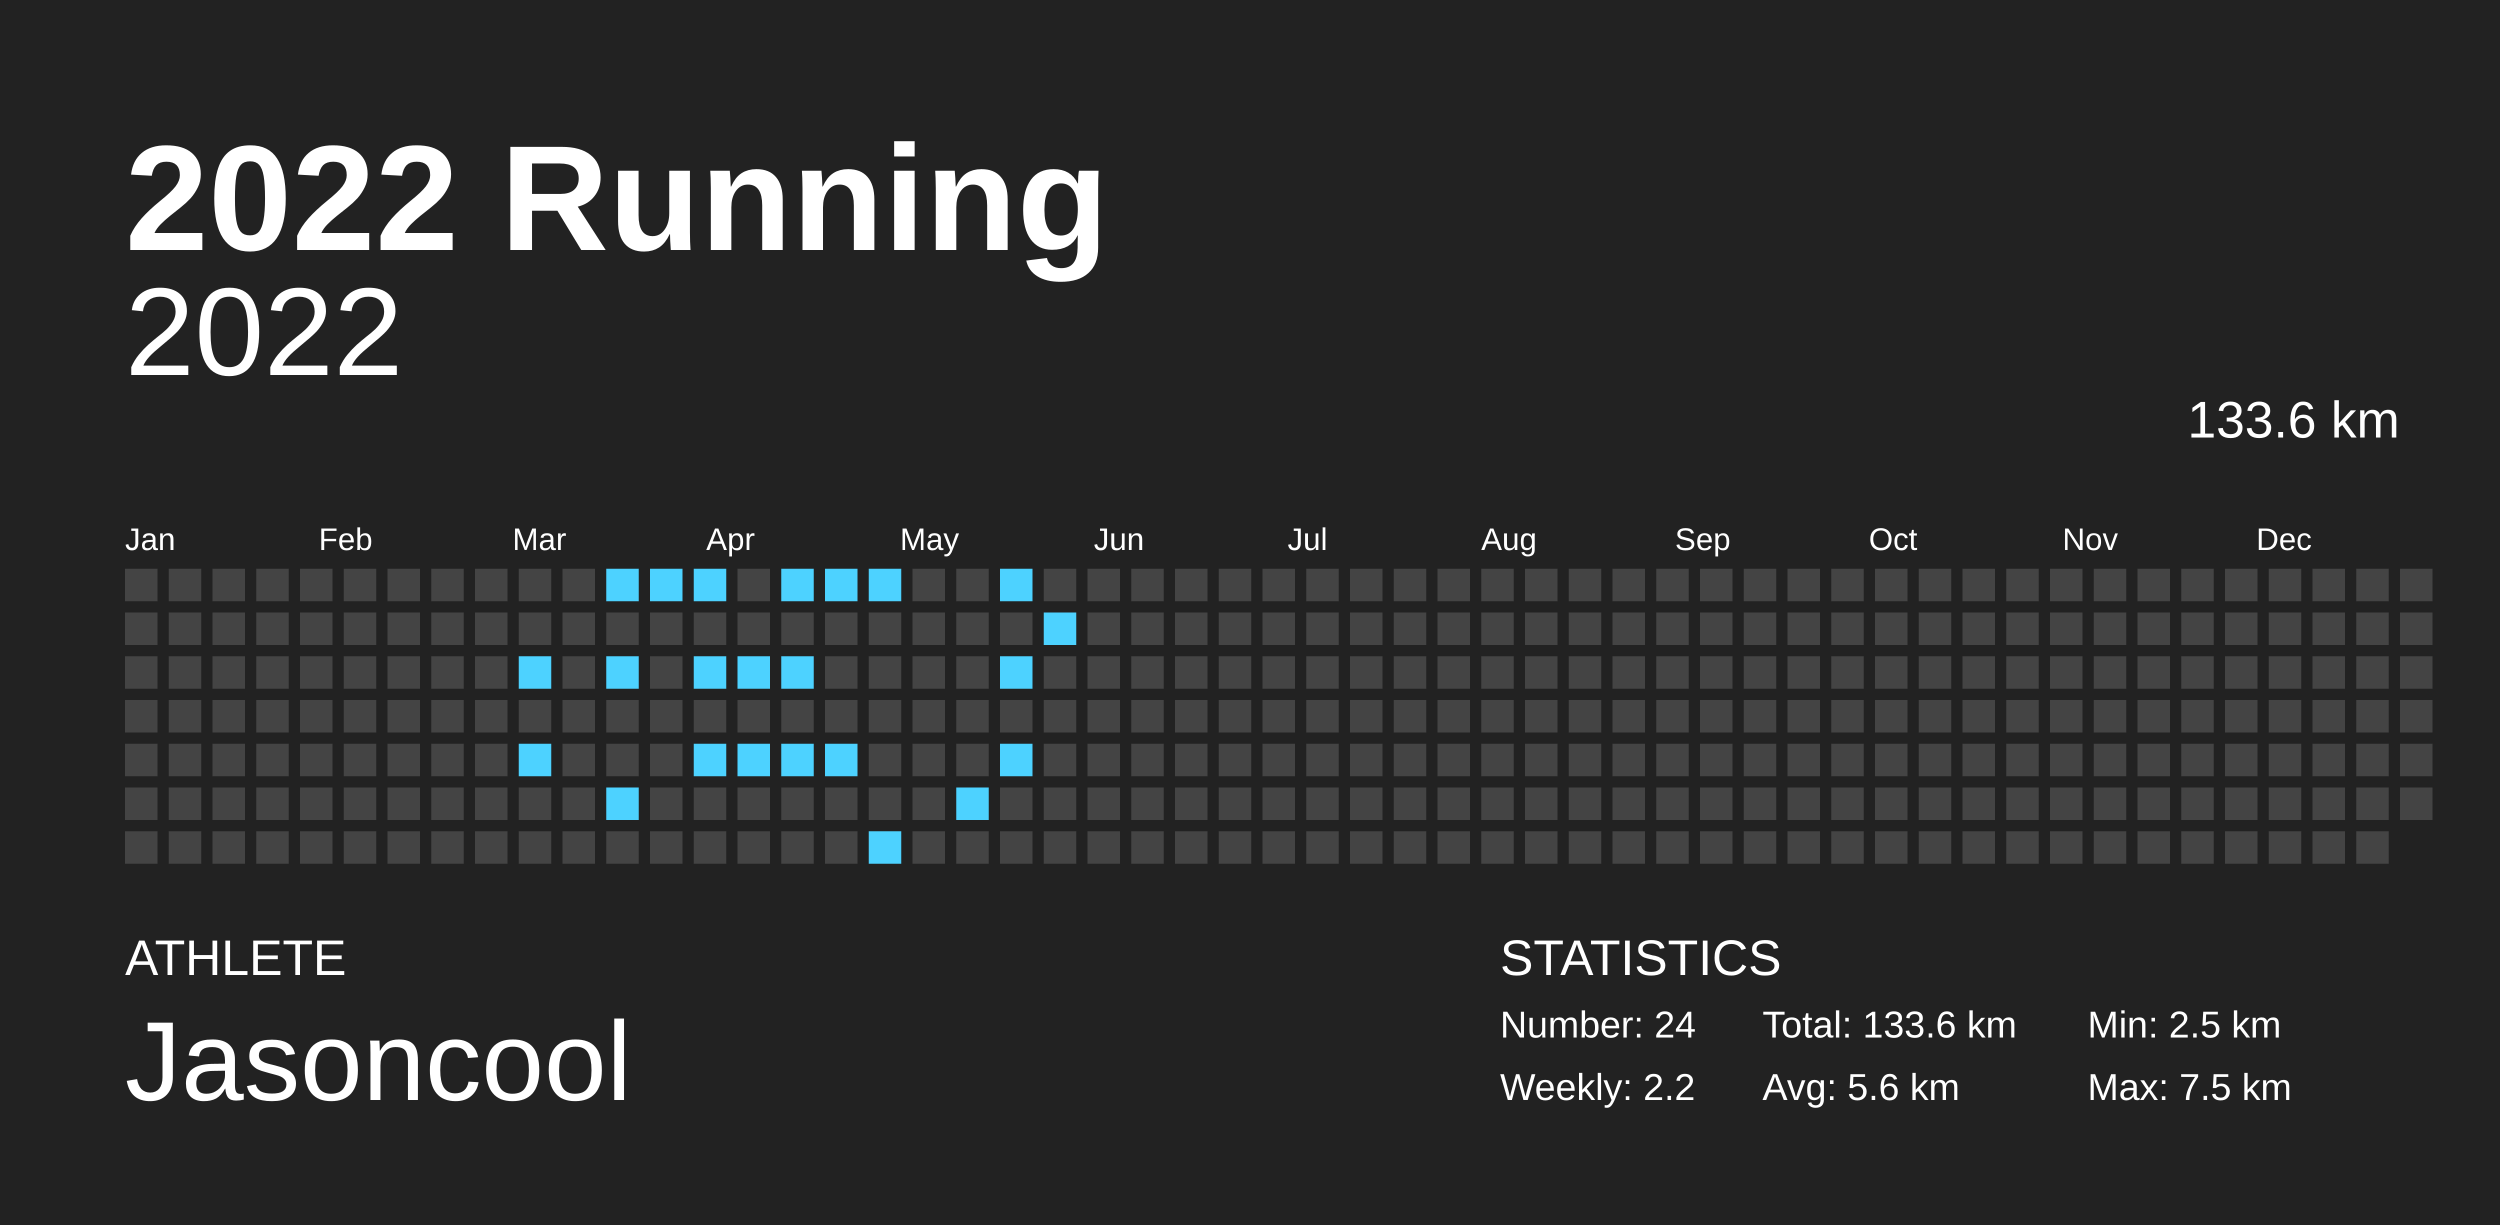
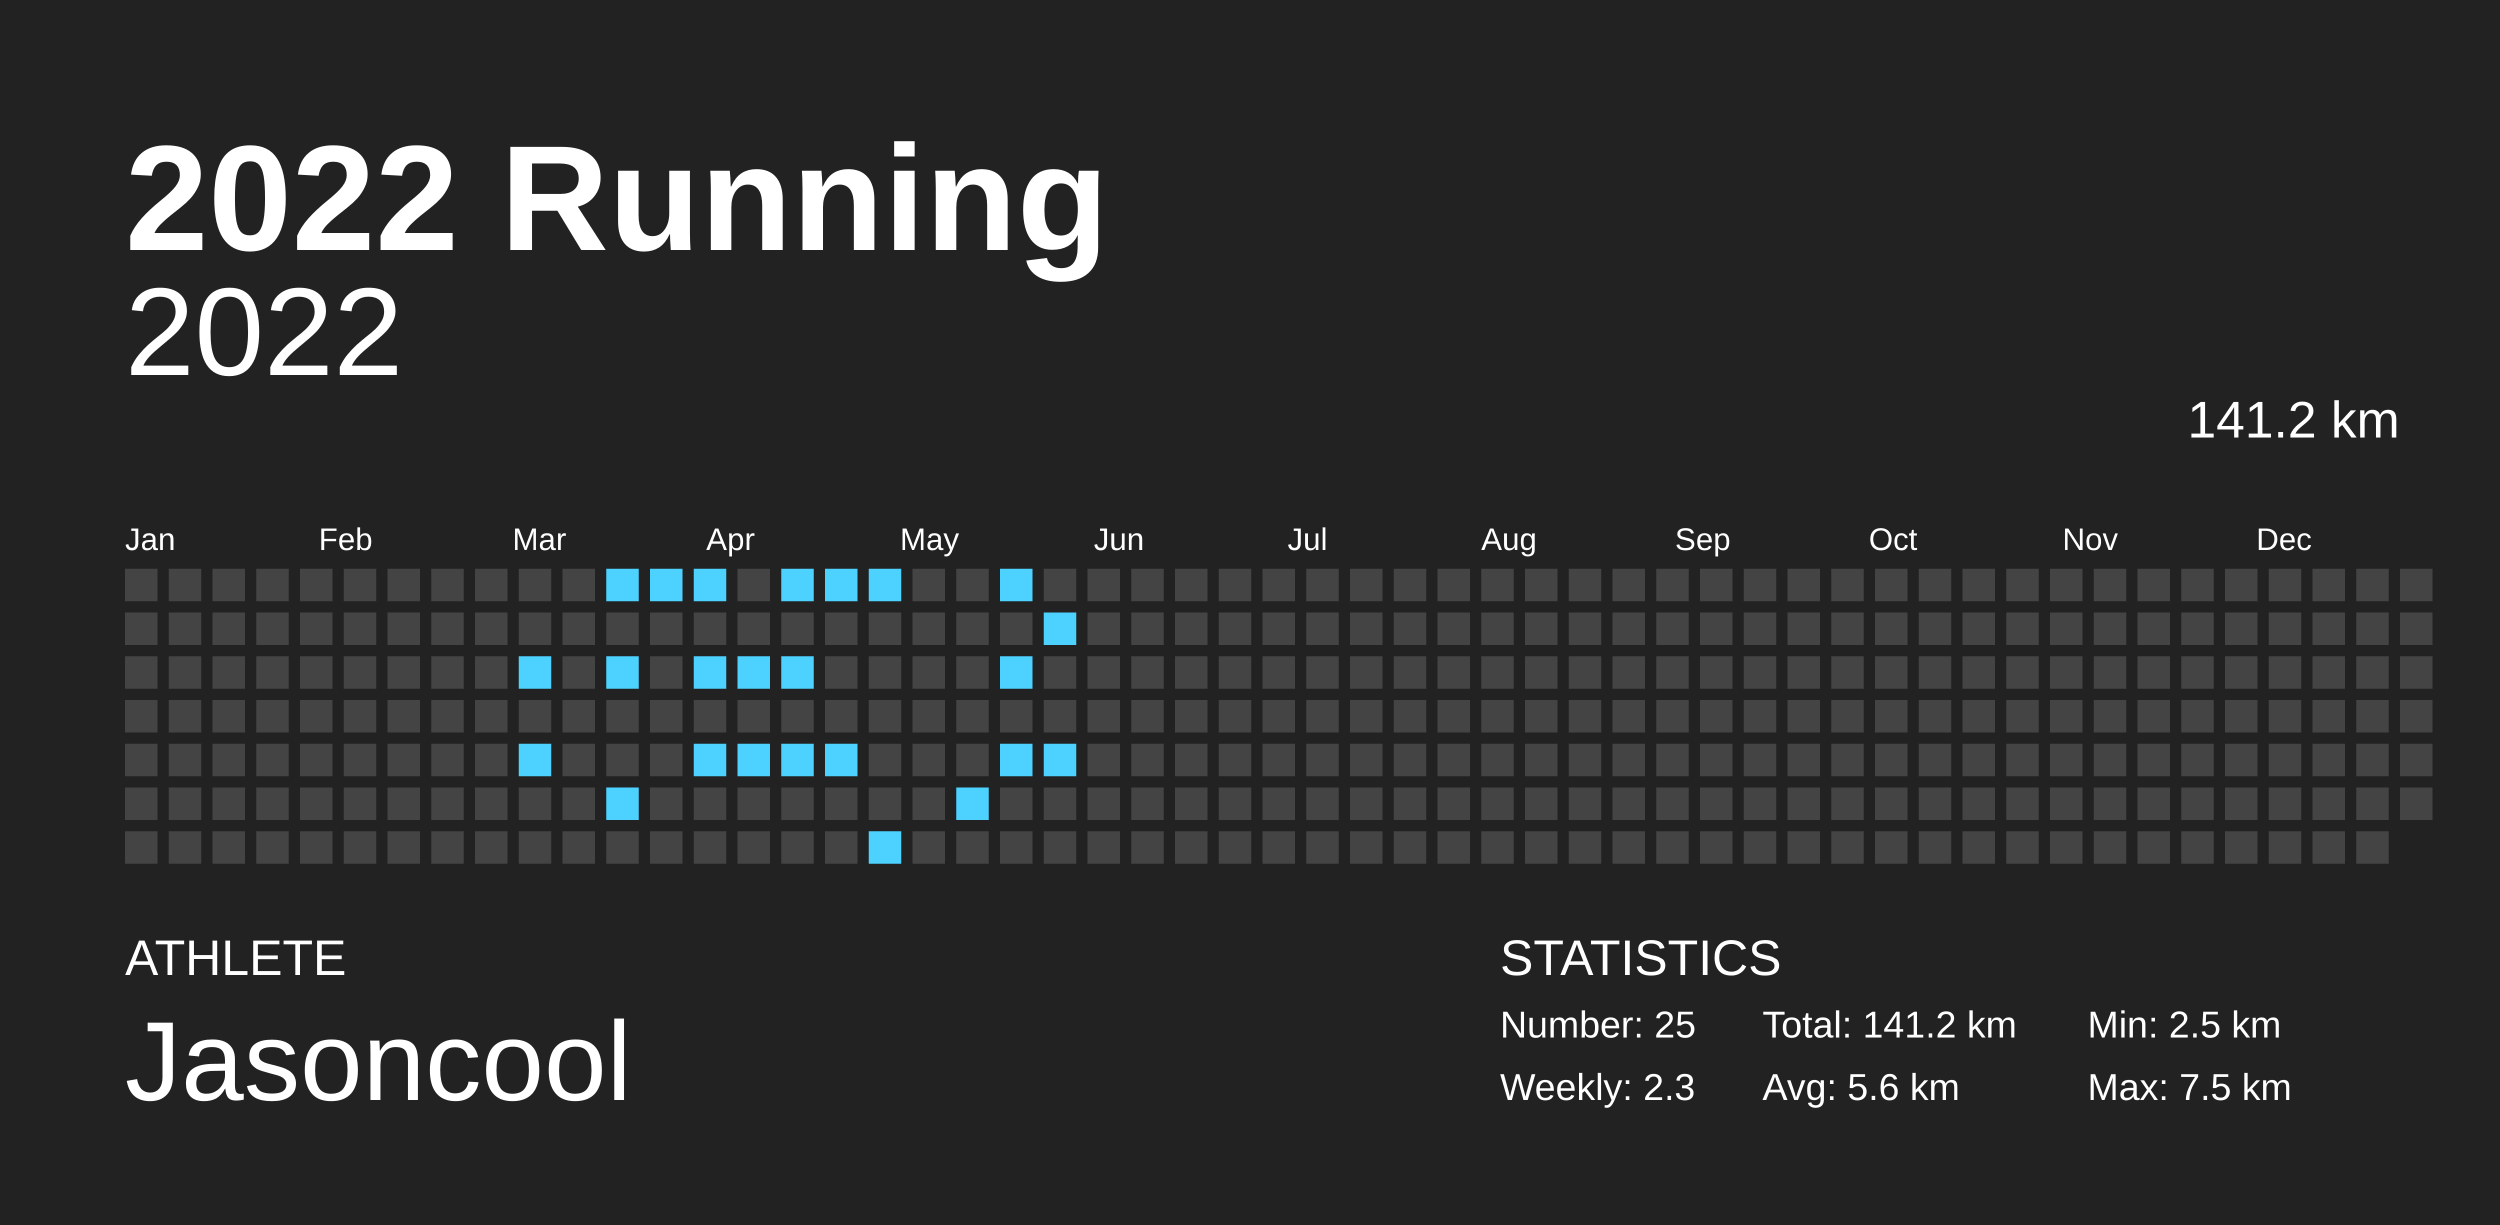
<svg xmlns="http://www.w3.org/2000/svg" baseProfile="full" height="98mm" version="1.1" viewBox="0,0,200,98" width="200mm">
  <defs />
  <rect fill="#222222" height="98" width="200" x="0" y="0" />
  <text fill="#FFFFFF" style="font-size:12px; font-family:Arial; font-weight:bold;" x="10" y="20">2022 Running</text>
  <text fill="#FFFFFF" style="font-size:4px; font-family:Arial" x="10" y="78">ATHLETE</text>
  <text fill="#FFFFFF" style="font-size:9px; font-family:Arial" x="10" y="88">Jasoncool</text>
  <text fill="#FFFFFF" style="font-size:4px; font-family:Arial" x="120" y="78">STATISTICS</text>
-   <text fill="#FFFFFF" style="font-size:3px; font-family:Arial" x="120" y="83">Number: 24</text>
-   <text fill="#FFFFFF" style="font-size:3px; font-family:Arial" x="120" y="88">Weekly: 2.2</text>
-   <text fill="#FFFFFF" style="font-size:3px; font-family:Arial" x="141" y="83">Total: 133.6 km</text>
+   <text fill="#FFFFFF" style="font-size:3px; font-family:Arial" x="120" y="83">Number: 25</text>
+   <text fill="#FFFFFF" style="font-size:3px; font-family:Arial" x="120" y="88">Weekly: 2.3</text>
+   <text fill="#FFFFFF" style="font-size:3px; font-family:Arial" x="141" y="83">Total: 141.2 km</text>
  <text fill="#FFFFFF" style="font-size:3px; font-family:Arial" x="141" y="88">Avg: 5.6 km</text>
  <text fill="#FFFFFF" style="font-size:3px; font-family:Arial" x="167" y="83">Min: 2.5 km</text>
  <text fill="#FFFFFF" style="font-size:3px; font-family:Arial" x="167" y="88">Max: 7.5 km</text>
  <text alignment-baseline="hanging" fill="#FFFFFF" style="font-size:10.0px; font-family:Arial;" x="10" y="30">2022</text>
-   <text alignment-baseline="hanging" fill="#FFFFFF" style="font-size:4.125px; font-family:Arial;" x="175" y="35">133.6 km</text>
+   <text alignment-baseline="hanging" fill="#FFFFFF" style="font-size:4.125px; font-family:Arial;" x="175" y="35">141.2 km</text>
  <text fill="#FFFFFF" style="font-size:2.5px; font-family:Arial" x="10.0" y="44">Jan</text>
  <text fill="#FFFFFF" style="font-size:2.5px; font-family:Arial" x="25.5" y="44">Feb</text>
  <text fill="#FFFFFF" style="font-size:2.5px; font-family:Arial" x="41.0" y="44">Mar</text>
  <text fill="#FFFFFF" style="font-size:2.5px; font-family:Arial" x="56.5" y="44">Apr</text>
  <text fill="#FFFFFF" style="font-size:2.5px; font-family:Arial" x="72.0" y="44">May</text>
  <text fill="#FFFFFF" style="font-size:2.5px; font-family:Arial" x="87.5" y="44">Jun</text>
  <text fill="#FFFFFF" style="font-size:2.5px; font-family:Arial" x="103.0" y="44">Jul</text>
  <text fill="#FFFFFF" style="font-size:2.5px; font-family:Arial" x="118.5" y="44">Aug</text>
  <text fill="#FFFFFF" style="font-size:2.5px; font-family:Arial" x="134.0" y="44">Sep</text>
  <text fill="#FFFFFF" style="font-size:2.5px; font-family:Arial" x="149.5" y="44">Oct</text>
  <text fill="#FFFFFF" style="font-size:2.5px; font-family:Arial" x="165.0" y="44">Nov</text>
  <text fill="#FFFFFF" style="font-size:2.5px; font-family:Arial" x="180.5" y="44">Dec</text>
  <rect fill="#444444" height="2.6" width="2.6" x="10.0" y="45.5" />
  <rect fill="#444444" height="2.6" width="2.6" x="10.0" y="49.0" />
  <rect fill="#444444" height="2.6" width="2.6" x="10.0" y="52.5" />
  <rect fill="#444444" height="2.6" width="2.6" x="10.0" y="56.0" />
  <rect fill="#444444" height="2.6" width="2.6" x="10.0" y="59.5" />
  <rect fill="#444444" height="2.6" width="2.6" x="10.0" y="63.0" />
  <rect fill="#444444" height="2.6" width="2.6" x="10.0" y="66.5" />
  <rect fill="#444444" height="2.6" width="2.6" x="13.5" y="45.5" />
  <rect fill="#444444" height="2.6" width="2.6" x="13.5" y="49.0" />
  <rect fill="#444444" height="2.6" width="2.6" x="13.5" y="52.5" />
  <rect fill="#444444" height="2.6" width="2.6" x="13.5" y="56.0" />
  <rect fill="#444444" height="2.6" width="2.6" x="13.5" y="59.5" />
  <rect fill="#444444" height="2.6" width="2.6" x="13.5" y="63.0" />
  <rect fill="#444444" height="2.6" width="2.6" x="13.5" y="66.5" />
  <rect fill="#444444" height="2.6" width="2.6" x="17.0" y="45.5" />
  <rect fill="#444444" height="2.6" width="2.6" x="17.0" y="49.0" />
  <rect fill="#444444" height="2.6" width="2.6" x="17.0" y="52.5" />
  <rect fill="#444444" height="2.6" width="2.6" x="17.0" y="56.0" />
  <rect fill="#444444" height="2.6" width="2.6" x="17.0" y="59.5" />
  <rect fill="#444444" height="2.6" width="2.6" x="17.0" y="63.0" />
  <rect fill="#444444" height="2.6" width="2.6" x="17.0" y="66.5" />
  <rect fill="#444444" height="2.6" width="2.6" x="20.5" y="45.5" />
  <rect fill="#444444" height="2.6" width="2.6" x="20.5" y="49.0" />
  <rect fill="#444444" height="2.6" width="2.6" x="20.5" y="52.5" />
  <rect fill="#444444" height="2.6" width="2.6" x="20.5" y="56.0" />
  <rect fill="#444444" height="2.6" width="2.6" x="20.5" y="59.5" />
  <rect fill="#444444" height="2.6" width="2.6" x="20.5" y="63.0" />
  <rect fill="#444444" height="2.6" width="2.6" x="20.5" y="66.5" />
  <rect fill="#444444" height="2.6" width="2.6" x="24.0" y="45.5" />
  <rect fill="#444444" height="2.6" width="2.6" x="24.0" y="49.0" />
  <rect fill="#444444" height="2.6" width="2.6" x="24.0" y="52.5" />
  <rect fill="#444444" height="2.6" width="2.6" x="24.0" y="56.0" />
  <rect fill="#444444" height="2.6" width="2.6" x="24.0" y="59.5" />
  <rect fill="#444444" height="2.6" width="2.6" x="24.0" y="63.0" />
  <rect fill="#444444" height="2.6" width="2.6" x="24.0" y="66.5" />
  <rect fill="#444444" height="2.6" width="2.6" x="27.5" y="45.5" />
  <rect fill="#444444" height="2.6" width="2.6" x="27.5" y="49.0" />
  <rect fill="#444444" height="2.6" width="2.6" x="27.5" y="52.5" />
  <rect fill="#444444" height="2.6" width="2.6" x="27.5" y="56.0" />
  <rect fill="#444444" height="2.6" width="2.6" x="27.5" y="59.5" />
  <rect fill="#444444" height="2.6" width="2.6" x="27.5" y="63.0" />
  <rect fill="#444444" height="2.6" width="2.6" x="27.5" y="66.5" />
  <rect fill="#444444" height="2.6" width="2.6" x="31.0" y="45.5" />
  <rect fill="#444444" height="2.6" width="2.6" x="31.0" y="49.0" />
  <rect fill="#444444" height="2.6" width="2.6" x="31.0" y="52.5" />
  <rect fill="#444444" height="2.6" width="2.6" x="31.0" y="56.0" />
  <rect fill="#444444" height="2.6" width="2.6" x="31.0" y="59.5" />
  <rect fill="#444444" height="2.6" width="2.6" x="31.0" y="63.0" />
  <rect fill="#444444" height="2.6" width="2.6" x="31.0" y="66.5" />
  <rect fill="#444444" height="2.6" width="2.6" x="34.5" y="45.5" />
  <rect fill="#444444" height="2.6" width="2.6" x="34.5" y="49.0" />
  <rect fill="#444444" height="2.6" width="2.6" x="34.5" y="52.5" />
  <rect fill="#444444" height="2.6" width="2.6" x="34.5" y="56.0" />
  <rect fill="#444444" height="2.6" width="2.6" x="34.5" y="59.5" />
  <rect fill="#444444" height="2.6" width="2.6" x="34.5" y="63.0" />
  <rect fill="#444444" height="2.6" width="2.6" x="34.5" y="66.5" />
  <rect fill="#444444" height="2.6" width="2.6" x="38.0" y="45.5" />
  <rect fill="#444444" height="2.6" width="2.6" x="38.0" y="49.0" />
  <rect fill="#444444" height="2.6" width="2.6" x="38.0" y="52.5" />
  <rect fill="#444444" height="2.6" width="2.6" x="38.0" y="56.0" />
  <rect fill="#444444" height="2.6" width="2.6" x="38.0" y="59.5" />
  <rect fill="#444444" height="2.6" width="2.6" x="38.0" y="63.0" />
  <rect fill="#444444" height="2.6" width="2.6" x="38.0" y="66.5" />
  <rect fill="#444444" height="2.6" width="2.6" x="41.5" y="45.5" />
  <rect fill="#444444" height="2.6" width="2.6" x="41.5" y="49.0" />
  <rect fill="#4dd2ff" height="2.6" width="2.6" x="41.5" y="52.5" />
  <rect fill="#444444" height="2.6" width="2.6" x="41.5" y="56.0" />
  <rect fill="#4dd2ff" height="2.6" width="2.6" x="41.5" y="59.5" />
  <rect fill="#444444" height="2.6" width="2.6" x="41.5" y="63.0" />
  <rect fill="#444444" height="2.6" width="2.6" x="41.5" y="66.5" />
  <rect fill="#444444" height="2.6" width="2.6" x="45.0" y="45.5" />
  <rect fill="#444444" height="2.6" width="2.6" x="45.0" y="49.0" />
  <rect fill="#444444" height="2.6" width="2.6" x="45.0" y="52.5" />
  <rect fill="#444444" height="2.6" width="2.6" x="45.0" y="56.0" />
  <rect fill="#444444" height="2.6" width="2.6" x="45.0" y="59.5" />
  <rect fill="#444444" height="2.6" width="2.6" x="45.0" y="63.0" />
  <rect fill="#444444" height="2.6" width="2.6" x="45.0" y="66.5" />
  <rect fill="#4dd2ff" height="2.6" width="2.6" x="48.5" y="45.5" />
  <rect fill="#444444" height="2.6" width="2.6" x="48.5" y="49.0" />
  <rect fill="#4dd2ff" height="2.6" width="2.6" x="48.5" y="52.5" />
  <rect fill="#444444" height="2.6" width="2.6" x="48.5" y="56.0" />
  <rect fill="#444444" height="2.6" width="2.6" x="48.5" y="59.5" />
  <rect fill="#4dd2ff" height="2.6" width="2.6" x="48.5" y="63.0" />
  <rect fill="#444444" height="2.6" width="2.6" x="48.5" y="66.5" />
  <rect fill="#4dd2ff" height="2.6" width="2.6" x="52.0" y="45.5" />
  <rect fill="#444444" height="2.6" width="2.6" x="52.0" y="49.0" />
  <rect fill="#444444" height="2.6" width="2.6" x="52.0" y="52.5" />
  <rect fill="#444444" height="2.6" width="2.6" x="52.0" y="56.0" />
  <rect fill="#444444" height="2.6" width="2.6" x="52.0" y="59.5" />
  <rect fill="#444444" height="2.6" width="2.6" x="52.0" y="63.0" />
  <rect fill="#444444" height="2.6" width="2.6" x="52.0" y="66.5" />
  <rect fill="#4dd2ff" height="2.6" width="2.6" x="55.5" y="45.5" />
  <rect fill="#444444" height="2.6" width="2.6" x="55.5" y="49.0" />
  <rect fill="#4dd2ff" height="2.6" width="2.6" x="55.5" y="52.5" />
  <rect fill="#444444" height="2.6" width="2.6" x="55.5" y="56.0" />
  <rect fill="#4dd2ff" height="2.6" width="2.6" x="55.5" y="59.5" />
  <rect fill="#444444" height="2.6" width="2.6" x="55.5" y="63.0" />
  <rect fill="#444444" height="2.6" width="2.6" x="55.5" y="66.5" />
  <rect fill="#444444" height="2.6" width="2.6" x="59.0" y="45.5" />
  <rect fill="#444444" height="2.6" width="2.6" x="59.0" y="49.0" />
  <rect fill="#4dd2ff" height="2.6" width="2.6" x="59.0" y="52.5" />
  <rect fill="#444444" height="2.6" width="2.6" x="59.0" y="56.0" />
  <rect fill="#4dd2ff" height="2.6" width="2.6" x="59.0" y="59.5" />
  <rect fill="#444444" height="2.6" width="2.6" x="59.0" y="63.0" />
  <rect fill="#444444" height="2.6" width="2.6" x="59.0" y="66.5" />
  <rect fill="#4dd2ff" height="2.6" width="2.6" x="62.5" y="45.5" />
  <rect fill="#444444" height="2.6" width="2.6" x="62.5" y="49.0" />
  <rect fill="#4dd2ff" height="2.6" width="2.6" x="62.5" y="52.5" />
  <rect fill="#444444" height="2.6" width="2.6" x="62.5" y="56.0" />
  <rect fill="#4dd2ff" height="2.6" width="2.6" x="62.5" y="59.5" />
  <rect fill="#444444" height="2.6" width="2.6" x="62.5" y="63.0" />
  <rect fill="#444444" height="2.6" width="2.6" x="62.5" y="66.5" />
  <rect fill="#4dd2ff" height="2.6" width="2.6" x="66.0" y="45.5" />
  <rect fill="#444444" height="2.6" width="2.6" x="66.0" y="49.0" />
  <rect fill="#444444" height="2.6" width="2.6" x="66.0" y="52.5" />
  <rect fill="#444444" height="2.6" width="2.6" x="66.0" y="56.0" />
  <rect fill="#4dd2ff" height="2.6" width="2.6" x="66.0" y="59.5" />
  <rect fill="#444444" height="2.6" width="2.6" x="66.0" y="63.0" />
  <rect fill="#444444" height="2.6" width="2.6" x="66.0" y="66.5" />
  <rect fill="#4dd2ff" height="2.6" width="2.6" x="69.5" y="45.5" />
  <rect fill="#444444" height="2.6" width="2.6" x="69.5" y="49.0" />
  <rect fill="#444444" height="2.6" width="2.6" x="69.5" y="52.5" />
  <rect fill="#444444" height="2.6" width="2.6" x="69.5" y="56.0" />
  <rect fill="#444444" height="2.6" width="2.6" x="69.5" y="59.5" />
  <rect fill="#444444" height="2.6" width="2.6" x="69.5" y="63.0" />
  <rect fill="#4dd2ff" height="2.6" width="2.6" x="69.5" y="66.5" />
  <rect fill="#444444" height="2.6" width="2.6" x="73.0" y="45.5" />
  <rect fill="#444444" height="2.6" width="2.6" x="73.0" y="49.0" />
  <rect fill="#444444" height="2.6" width="2.6" x="73.0" y="52.5" />
  <rect fill="#444444" height="2.6" width="2.6" x="73.0" y="56.0" />
  <rect fill="#444444" height="2.6" width="2.6" x="73.0" y="59.5" />
  <rect fill="#444444" height="2.6" width="2.6" x="73.0" y="63.0" />
  <rect fill="#444444" height="2.6" width="2.6" x="73.0" y="66.5" />
  <rect fill="#444444" height="2.6" width="2.6" x="76.5" y="45.5" />
  <rect fill="#444444" height="2.6" width="2.6" x="76.5" y="49.0" />
  <rect fill="#444444" height="2.6" width="2.6" x="76.5" y="52.5" />
  <rect fill="#444444" height="2.6" width="2.6" x="76.5" y="56.0" />
  <rect fill="#444444" height="2.6" width="2.6" x="76.5" y="59.5" />
  <rect fill="#4dd2ff" height="2.6" width="2.6" x="76.5" y="63.0" />
  <rect fill="#444444" height="2.6" width="2.6" x="76.5" y="66.5" />
  <rect fill="#4dd2ff" height="2.6" width="2.6" x="80.0" y="45.5" />
  <rect fill="#444444" height="2.6" width="2.6" x="80.0" y="49.0" />
  <rect fill="#4dd2ff" height="2.6" width="2.6" x="80.0" y="52.5" />
  <rect fill="#444444" height="2.6" width="2.6" x="80.0" y="56.0" />
  <rect fill="#4dd2ff" height="2.6" width="2.6" x="80.0" y="59.5" />
  <rect fill="#444444" height="2.6" width="2.6" x="80.0" y="63.0" />
  <rect fill="#444444" height="2.6" width="2.6" x="80.0" y="66.5" />
  <rect fill="#444444" height="2.6" width="2.6" x="83.5" y="45.5" />
  <rect fill="#4dd2ff" height="2.6" width="2.6" x="83.5" y="49.0" />
  <rect fill="#444444" height="2.6" width="2.6" x="83.5" y="52.5" />
  <rect fill="#444444" height="2.6" width="2.6" x="83.5" y="56.0" />
-   <rect fill="#444444" height="2.6" width="2.6" x="83.5" y="59.5" />
+   <rect fill="#4dd2ff" height="2.6" width="2.6" x="83.5" y="59.5" />
  <rect fill="#444444" height="2.6" width="2.6" x="83.5" y="63.0" />
  <rect fill="#444444" height="2.6" width="2.6" x="83.5" y="66.5" />
  <rect fill="#444444" height="2.6" width="2.6" x="87.0" y="45.5" />
  <rect fill="#444444" height="2.6" width="2.6" x="87.0" y="49.0" />
  <rect fill="#444444" height="2.6" width="2.6" x="87.0" y="52.5" />
  <rect fill="#444444" height="2.6" width="2.6" x="87.0" y="56.0" />
  <rect fill="#444444" height="2.6" width="2.6" x="87.0" y="59.5" />
  <rect fill="#444444" height="2.6" width="2.6" x="87.0" y="63.0" />
  <rect fill="#444444" height="2.6" width="2.6" x="87.0" y="66.5" />
  <rect fill="#444444" height="2.6" width="2.6" x="90.5" y="45.5" />
  <rect fill="#444444" height="2.6" width="2.6" x="90.5" y="49.0" />
  <rect fill="#444444" height="2.6" width="2.6" x="90.5" y="52.5" />
  <rect fill="#444444" height="2.6" width="2.6" x="90.5" y="56.0" />
  <rect fill="#444444" height="2.6" width="2.6" x="90.5" y="59.5" />
  <rect fill="#444444" height="2.6" width="2.6" x="90.5" y="63.0" />
  <rect fill="#444444" height="2.6" width="2.6" x="90.5" y="66.5" />
  <rect fill="#444444" height="2.6" width="2.6" x="94.0" y="45.5" />
  <rect fill="#444444" height="2.6" width="2.6" x="94.0" y="49.0" />
  <rect fill="#444444" height="2.6" width="2.6" x="94.0" y="52.5" />
  <rect fill="#444444" height="2.6" width="2.6" x="94.0" y="56.0" />
  <rect fill="#444444" height="2.6" width="2.6" x="94.0" y="59.5" />
  <rect fill="#444444" height="2.6" width="2.6" x="94.0" y="63.0" />
  <rect fill="#444444" height="2.6" width="2.6" x="94.0" y="66.5" />
  <rect fill="#444444" height="2.6" width="2.6" x="97.5" y="45.5" />
  <rect fill="#444444" height="2.6" width="2.6" x="97.5" y="49.0" />
  <rect fill="#444444" height="2.6" width="2.6" x="97.5" y="52.5" />
  <rect fill="#444444" height="2.6" width="2.6" x="97.5" y="56.0" />
  <rect fill="#444444" height="2.6" width="2.6" x="97.5" y="59.5" />
  <rect fill="#444444" height="2.6" width="2.6" x="97.5" y="63.0" />
  <rect fill="#444444" height="2.6" width="2.6" x="97.5" y="66.5" />
  <rect fill="#444444" height="2.6" width="2.6" x="101.0" y="45.5" />
  <rect fill="#444444" height="2.6" width="2.6" x="101.0" y="49.0" />
  <rect fill="#444444" height="2.6" width="2.6" x="101.0" y="52.5" />
  <rect fill="#444444" height="2.6" width="2.6" x="101.0" y="56.0" />
  <rect fill="#444444" height="2.6" width="2.6" x="101.0" y="59.5" />
  <rect fill="#444444" height="2.6" width="2.6" x="101.0" y="63.0" />
  <rect fill="#444444" height="2.6" width="2.6" x="101.0" y="66.5" />
  <rect fill="#444444" height="2.6" width="2.6" x="104.5" y="45.5" />
  <rect fill="#444444" height="2.6" width="2.6" x="104.5" y="49.0" />
  <rect fill="#444444" height="2.6" width="2.6" x="104.5" y="52.5" />
  <rect fill="#444444" height="2.6" width="2.6" x="104.5" y="56.0" />
  <rect fill="#444444" height="2.6" width="2.6" x="104.5" y="59.5" />
  <rect fill="#444444" height="2.6" width="2.6" x="104.5" y="63.0" />
  <rect fill="#444444" height="2.6" width="2.6" x="104.5" y="66.5" />
  <rect fill="#444444" height="2.6" width="2.6" x="108.0" y="45.5" />
  <rect fill="#444444" height="2.6" width="2.6" x="108.0" y="49.0" />
  <rect fill="#444444" height="2.6" width="2.6" x="108.0" y="52.5" />
  <rect fill="#444444" height="2.6" width="2.6" x="108.0" y="56.0" />
  <rect fill="#444444" height="2.6" width="2.6" x="108.0" y="59.5" />
  <rect fill="#444444" height="2.6" width="2.6" x="108.0" y="63.0" />
  <rect fill="#444444" height="2.6" width="2.6" x="108.0" y="66.5" />
  <rect fill="#444444" height="2.6" width="2.6" x="111.5" y="45.5" />
  <rect fill="#444444" height="2.6" width="2.6" x="111.5" y="49.0" />
  <rect fill="#444444" height="2.6" width="2.6" x="111.5" y="52.5" />
  <rect fill="#444444" height="2.6" width="2.6" x="111.5" y="56.0" />
  <rect fill="#444444" height="2.6" width="2.6" x="111.5" y="59.5" />
  <rect fill="#444444" height="2.6" width="2.6" x="111.5" y="63.0" />
  <rect fill="#444444" height="2.6" width="2.6" x="111.5" y="66.5" />
  <rect fill="#444444" height="2.6" width="2.6" x="115.0" y="45.5" />
  <rect fill="#444444" height="2.6" width="2.6" x="115.0" y="49.0" />
  <rect fill="#444444" height="2.6" width="2.6" x="115.0" y="52.5" />
  <rect fill="#444444" height="2.6" width="2.6" x="115.0" y="56.0" />
  <rect fill="#444444" height="2.6" width="2.6" x="115.0" y="59.5" />
  <rect fill="#444444" height="2.6" width="2.6" x="115.0" y="63.0" />
  <rect fill="#444444" height="2.6" width="2.6" x="115.0" y="66.5" />
  <rect fill="#444444" height="2.6" width="2.6" x="118.5" y="45.5" />
  <rect fill="#444444" height="2.6" width="2.6" x="118.5" y="49.0" />
  <rect fill="#444444" height="2.6" width="2.6" x="118.5" y="52.5" />
  <rect fill="#444444" height="2.6" width="2.6" x="118.5" y="56.0" />
  <rect fill="#444444" height="2.6" width="2.6" x="118.5" y="59.5" />
  <rect fill="#444444" height="2.6" width="2.6" x="118.5" y="63.0" />
  <rect fill="#444444" height="2.6" width="2.6" x="118.5" y="66.5" />
  <rect fill="#444444" height="2.6" width="2.6" x="122.0" y="45.5" />
  <rect fill="#444444" height="2.6" width="2.6" x="122.0" y="49.0" />
  <rect fill="#444444" height="2.6" width="2.6" x="122.0" y="52.5" />
  <rect fill="#444444" height="2.6" width="2.6" x="122.0" y="56.0" />
  <rect fill="#444444" height="2.6" width="2.6" x="122.0" y="59.5" />
  <rect fill="#444444" height="2.6" width="2.6" x="122.0" y="63.0" />
  <rect fill="#444444" height="2.6" width="2.6" x="122.0" y="66.5" />
  <rect fill="#444444" height="2.6" width="2.6" x="125.5" y="45.5" />
  <rect fill="#444444" height="2.6" width="2.6" x="125.5" y="49.0" />
  <rect fill="#444444" height="2.6" width="2.6" x="125.5" y="52.5" />
  <rect fill="#444444" height="2.6" width="2.6" x="125.5" y="56.0" />
  <rect fill="#444444" height="2.6" width="2.6" x="125.5" y="59.5" />
  <rect fill="#444444" height="2.6" width="2.6" x="125.5" y="63.0" />
  <rect fill="#444444" height="2.6" width="2.6" x="125.5" y="66.5" />
  <rect fill="#444444" height="2.6" width="2.6" x="129.0" y="45.5" />
  <rect fill="#444444" height="2.6" width="2.6" x="129.0" y="49.0" />
  <rect fill="#444444" height="2.6" width="2.6" x="129.0" y="52.5" />
  <rect fill="#444444" height="2.6" width="2.6" x="129.0" y="56.0" />
  <rect fill="#444444" height="2.6" width="2.6" x="129.0" y="59.5" />
  <rect fill="#444444" height="2.6" width="2.6" x="129.0" y="63.0" />
  <rect fill="#444444" height="2.6" width="2.6" x="129.0" y="66.5" />
  <rect fill="#444444" height="2.6" width="2.6" x="132.5" y="45.5" />
  <rect fill="#444444" height="2.6" width="2.6" x="132.5" y="49.0" />
  <rect fill="#444444" height="2.6" width="2.6" x="132.5" y="52.5" />
  <rect fill="#444444" height="2.6" width="2.6" x="132.5" y="56.0" />
  <rect fill="#444444" height="2.6" width="2.6" x="132.5" y="59.5" />
  <rect fill="#444444" height="2.6" width="2.6" x="132.5" y="63.0" />
  <rect fill="#444444" height="2.6" width="2.6" x="132.5" y="66.5" />
  <rect fill="#444444" height="2.6" width="2.6" x="136.0" y="45.5" />
  <rect fill="#444444" height="2.6" width="2.6" x="136.0" y="49.0" />
  <rect fill="#444444" height="2.6" width="2.6" x="136.0" y="52.5" />
  <rect fill="#444444" height="2.6" width="2.6" x="136.0" y="56.0" />
  <rect fill="#444444" height="2.6" width="2.6" x="136.0" y="59.5" />
  <rect fill="#444444" height="2.6" width="2.6" x="136.0" y="63.0" />
  <rect fill="#444444" height="2.6" width="2.6" x="136.0" y="66.5" />
  <rect fill="#444444" height="2.6" width="2.6" x="139.5" y="45.5" />
  <rect fill="#444444" height="2.6" width="2.6" x="139.5" y="49.0" />
  <rect fill="#444444" height="2.6" width="2.6" x="139.5" y="52.5" />
  <rect fill="#444444" height="2.6" width="2.6" x="139.5" y="56.0" />
  <rect fill="#444444" height="2.6" width="2.6" x="139.5" y="59.5" />
  <rect fill="#444444" height="2.6" width="2.6" x="139.5" y="63.0" />
  <rect fill="#444444" height="2.6" width="2.6" x="139.5" y="66.5" />
  <rect fill="#444444" height="2.6" width="2.6" x="143.0" y="45.5" />
  <rect fill="#444444" height="2.6" width="2.6" x="143.0" y="49.0" />
  <rect fill="#444444" height="2.6" width="2.6" x="143.0" y="52.5" />
  <rect fill="#444444" height="2.6" width="2.6" x="143.0" y="56.0" />
  <rect fill="#444444" height="2.6" width="2.6" x="143.0" y="59.5" />
  <rect fill="#444444" height="2.6" width="2.6" x="143.0" y="63.0" />
  <rect fill="#444444" height="2.6" width="2.6" x="143.0" y="66.5" />
  <rect fill="#444444" height="2.6" width="2.6" x="146.5" y="45.5" />
  <rect fill="#444444" height="2.6" width="2.6" x="146.5" y="49.0" />
  <rect fill="#444444" height="2.6" width="2.6" x="146.5" y="52.5" />
  <rect fill="#444444" height="2.6" width="2.6" x="146.5" y="56.0" />
  <rect fill="#444444" height="2.6" width="2.6" x="146.5" y="59.5" />
  <rect fill="#444444" height="2.6" width="2.6" x="146.5" y="63.0" />
  <rect fill="#444444" height="2.6" width="2.6" x="146.5" y="66.5" />
  <rect fill="#444444" height="2.6" width="2.6" x="150.0" y="45.5" />
  <rect fill="#444444" height="2.6" width="2.6" x="150.0" y="49.0" />
  <rect fill="#444444" height="2.6" width="2.6" x="150.0" y="52.5" />
  <rect fill="#444444" height="2.6" width="2.6" x="150.0" y="56.0" />
  <rect fill="#444444" height="2.6" width="2.6" x="150.0" y="59.5" />
  <rect fill="#444444" height="2.6" width="2.6" x="150.0" y="63.0" />
  <rect fill="#444444" height="2.6" width="2.6" x="150.0" y="66.5" />
  <rect fill="#444444" height="2.6" width="2.6" x="153.5" y="45.5" />
  <rect fill="#444444" height="2.6" width="2.6" x="153.5" y="49.0" />
  <rect fill="#444444" height="2.6" width="2.6" x="153.5" y="52.5" />
  <rect fill="#444444" height="2.6" width="2.6" x="153.5" y="56.0" />
  <rect fill="#444444" height="2.6" width="2.6" x="153.5" y="59.5" />
  <rect fill="#444444" height="2.6" width="2.6" x="153.5" y="63.0" />
  <rect fill="#444444" height="2.6" width="2.6" x="153.5" y="66.5" />
  <rect fill="#444444" height="2.6" width="2.6" x="157.0" y="45.5" />
  <rect fill="#444444" height="2.6" width="2.6" x="157.0" y="49.0" />
  <rect fill="#444444" height="2.6" width="2.6" x="157.0" y="52.5" />
  <rect fill="#444444" height="2.6" width="2.6" x="157.0" y="56.0" />
  <rect fill="#444444" height="2.6" width="2.6" x="157.0" y="59.5" />
  <rect fill="#444444" height="2.6" width="2.6" x="157.0" y="63.0" />
  <rect fill="#444444" height="2.6" width="2.6" x="157.0" y="66.5" />
  <rect fill="#444444" height="2.6" width="2.6" x="160.5" y="45.5" />
  <rect fill="#444444" height="2.6" width="2.6" x="160.5" y="49.0" />
  <rect fill="#444444" height="2.6" width="2.6" x="160.5" y="52.5" />
  <rect fill="#444444" height="2.6" width="2.6" x="160.5" y="56.0" />
  <rect fill="#444444" height="2.6" width="2.6" x="160.5" y="59.5" />
  <rect fill="#444444" height="2.6" width="2.6" x="160.5" y="63.0" />
  <rect fill="#444444" height="2.6" width="2.6" x="160.5" y="66.5" />
  <rect fill="#444444" height="2.6" width="2.6" x="164.0" y="45.5" />
  <rect fill="#444444" height="2.6" width="2.6" x="164.0" y="49.0" />
  <rect fill="#444444" height="2.6" width="2.6" x="164.0" y="52.5" />
  <rect fill="#444444" height="2.6" width="2.6" x="164.0" y="56.0" />
  <rect fill="#444444" height="2.6" width="2.6" x="164.0" y="59.5" />
  <rect fill="#444444" height="2.6" width="2.6" x="164.0" y="63.0" />
  <rect fill="#444444" height="2.6" width="2.6" x="164.0" y="66.5" />
  <rect fill="#444444" height="2.6" width="2.6" x="167.5" y="45.5" />
  <rect fill="#444444" height="2.6" width="2.6" x="167.5" y="49.0" />
  <rect fill="#444444" height="2.6" width="2.6" x="167.5" y="52.5" />
  <rect fill="#444444" height="2.6" width="2.6" x="167.5" y="56.0" />
  <rect fill="#444444" height="2.6" width="2.6" x="167.5" y="59.5" />
  <rect fill="#444444" height="2.6" width="2.6" x="167.5" y="63.0" />
  <rect fill="#444444" height="2.6" width="2.6" x="167.5" y="66.5" />
  <rect fill="#444444" height="2.6" width="2.6" x="171.0" y="45.5" />
  <rect fill="#444444" height="2.6" width="2.6" x="171.0" y="49.0" />
  <rect fill="#444444" height="2.6" width="2.6" x="171.0" y="52.5" />
  <rect fill="#444444" height="2.6" width="2.6" x="171.0" y="56.0" />
  <rect fill="#444444" height="2.6" width="2.6" x="171.0" y="59.5" />
  <rect fill="#444444" height="2.6" width="2.6" x="171.0" y="63.0" />
  <rect fill="#444444" height="2.6" width="2.6" x="171.0" y="66.5" />
  <rect fill="#444444" height="2.6" width="2.6" x="174.5" y="45.5" />
  <rect fill="#444444" height="2.6" width="2.6" x="174.5" y="49.0" />
  <rect fill="#444444" height="2.6" width="2.6" x="174.5" y="52.5" />
  <rect fill="#444444" height="2.6" width="2.6" x="174.5" y="56.0" />
  <rect fill="#444444" height="2.6" width="2.6" x="174.5" y="59.5" />
  <rect fill="#444444" height="2.6" width="2.6" x="174.5" y="63.0" />
  <rect fill="#444444" height="2.6" width="2.6" x="174.5" y="66.5" />
  <rect fill="#444444" height="2.6" width="2.6" x="178.0" y="45.5" />
  <rect fill="#444444" height="2.6" width="2.6" x="178.0" y="49.0" />
  <rect fill="#444444" height="2.6" width="2.6" x="178.0" y="52.5" />
  <rect fill="#444444" height="2.6" width="2.6" x="178.0" y="56.0" />
  <rect fill="#444444" height="2.6" width="2.6" x="178.0" y="59.5" />
  <rect fill="#444444" height="2.6" width="2.6" x="178.0" y="63.0" />
  <rect fill="#444444" height="2.6" width="2.6" x="178.0" y="66.5" />
  <rect fill="#444444" height="2.6" width="2.6" x="181.5" y="45.5" />
  <rect fill="#444444" height="2.6" width="2.6" x="181.5" y="49.0" />
  <rect fill="#444444" height="2.6" width="2.6" x="181.5" y="52.5" />
  <rect fill="#444444" height="2.6" width="2.6" x="181.5" y="56.0" />
  <rect fill="#444444" height="2.6" width="2.6" x="181.5" y="59.5" />
  <rect fill="#444444" height="2.6" width="2.6" x="181.5" y="63.0" />
  <rect fill="#444444" height="2.6" width="2.6" x="181.5" y="66.5" />
  <rect fill="#444444" height="2.6" width="2.6" x="185.0" y="45.5" />
  <rect fill="#444444" height="2.6" width="2.6" x="185.0" y="49.0" />
  <rect fill="#444444" height="2.6" width="2.6" x="185.0" y="52.5" />
  <rect fill="#444444" height="2.6" width="2.6" x="185.0" y="56.0" />
  <rect fill="#444444" height="2.6" width="2.6" x="185.0" y="59.5" />
  <rect fill="#444444" height="2.6" width="2.6" x="185.0" y="63.0" />
  <rect fill="#444444" height="2.6" width="2.6" x="185.0" y="66.5" />
  <rect fill="#444444" height="2.6" width="2.6" x="188.5" y="45.5" />
  <rect fill="#444444" height="2.6" width="2.6" x="188.5" y="49.0" />
  <rect fill="#444444" height="2.6" width="2.6" x="188.5" y="52.5" />
  <rect fill="#444444" height="2.6" width="2.6" x="188.5" y="56.0" />
  <rect fill="#444444" height="2.6" width="2.6" x="188.5" y="59.5" />
  <rect fill="#444444" height="2.6" width="2.6" x="188.5" y="63.0" />
  <rect fill="#444444" height="2.6" width="2.6" x="188.5" y="66.5" />
  <rect fill="#444444" height="2.6" width="2.6" x="192.0" y="45.5" />
  <rect fill="#444444" height="2.6" width="2.6" x="192.0" y="49.0" />
  <rect fill="#444444" height="2.6" width="2.6" x="192.0" y="52.5" />
  <rect fill="#444444" height="2.6" width="2.6" x="192.0" y="56.0" />
  <rect fill="#444444" height="2.6" width="2.6" x="192.0" y="59.5" />
  <rect fill="#444444" height="2.6" width="2.6" x="192.0" y="63.0" />
</svg>
